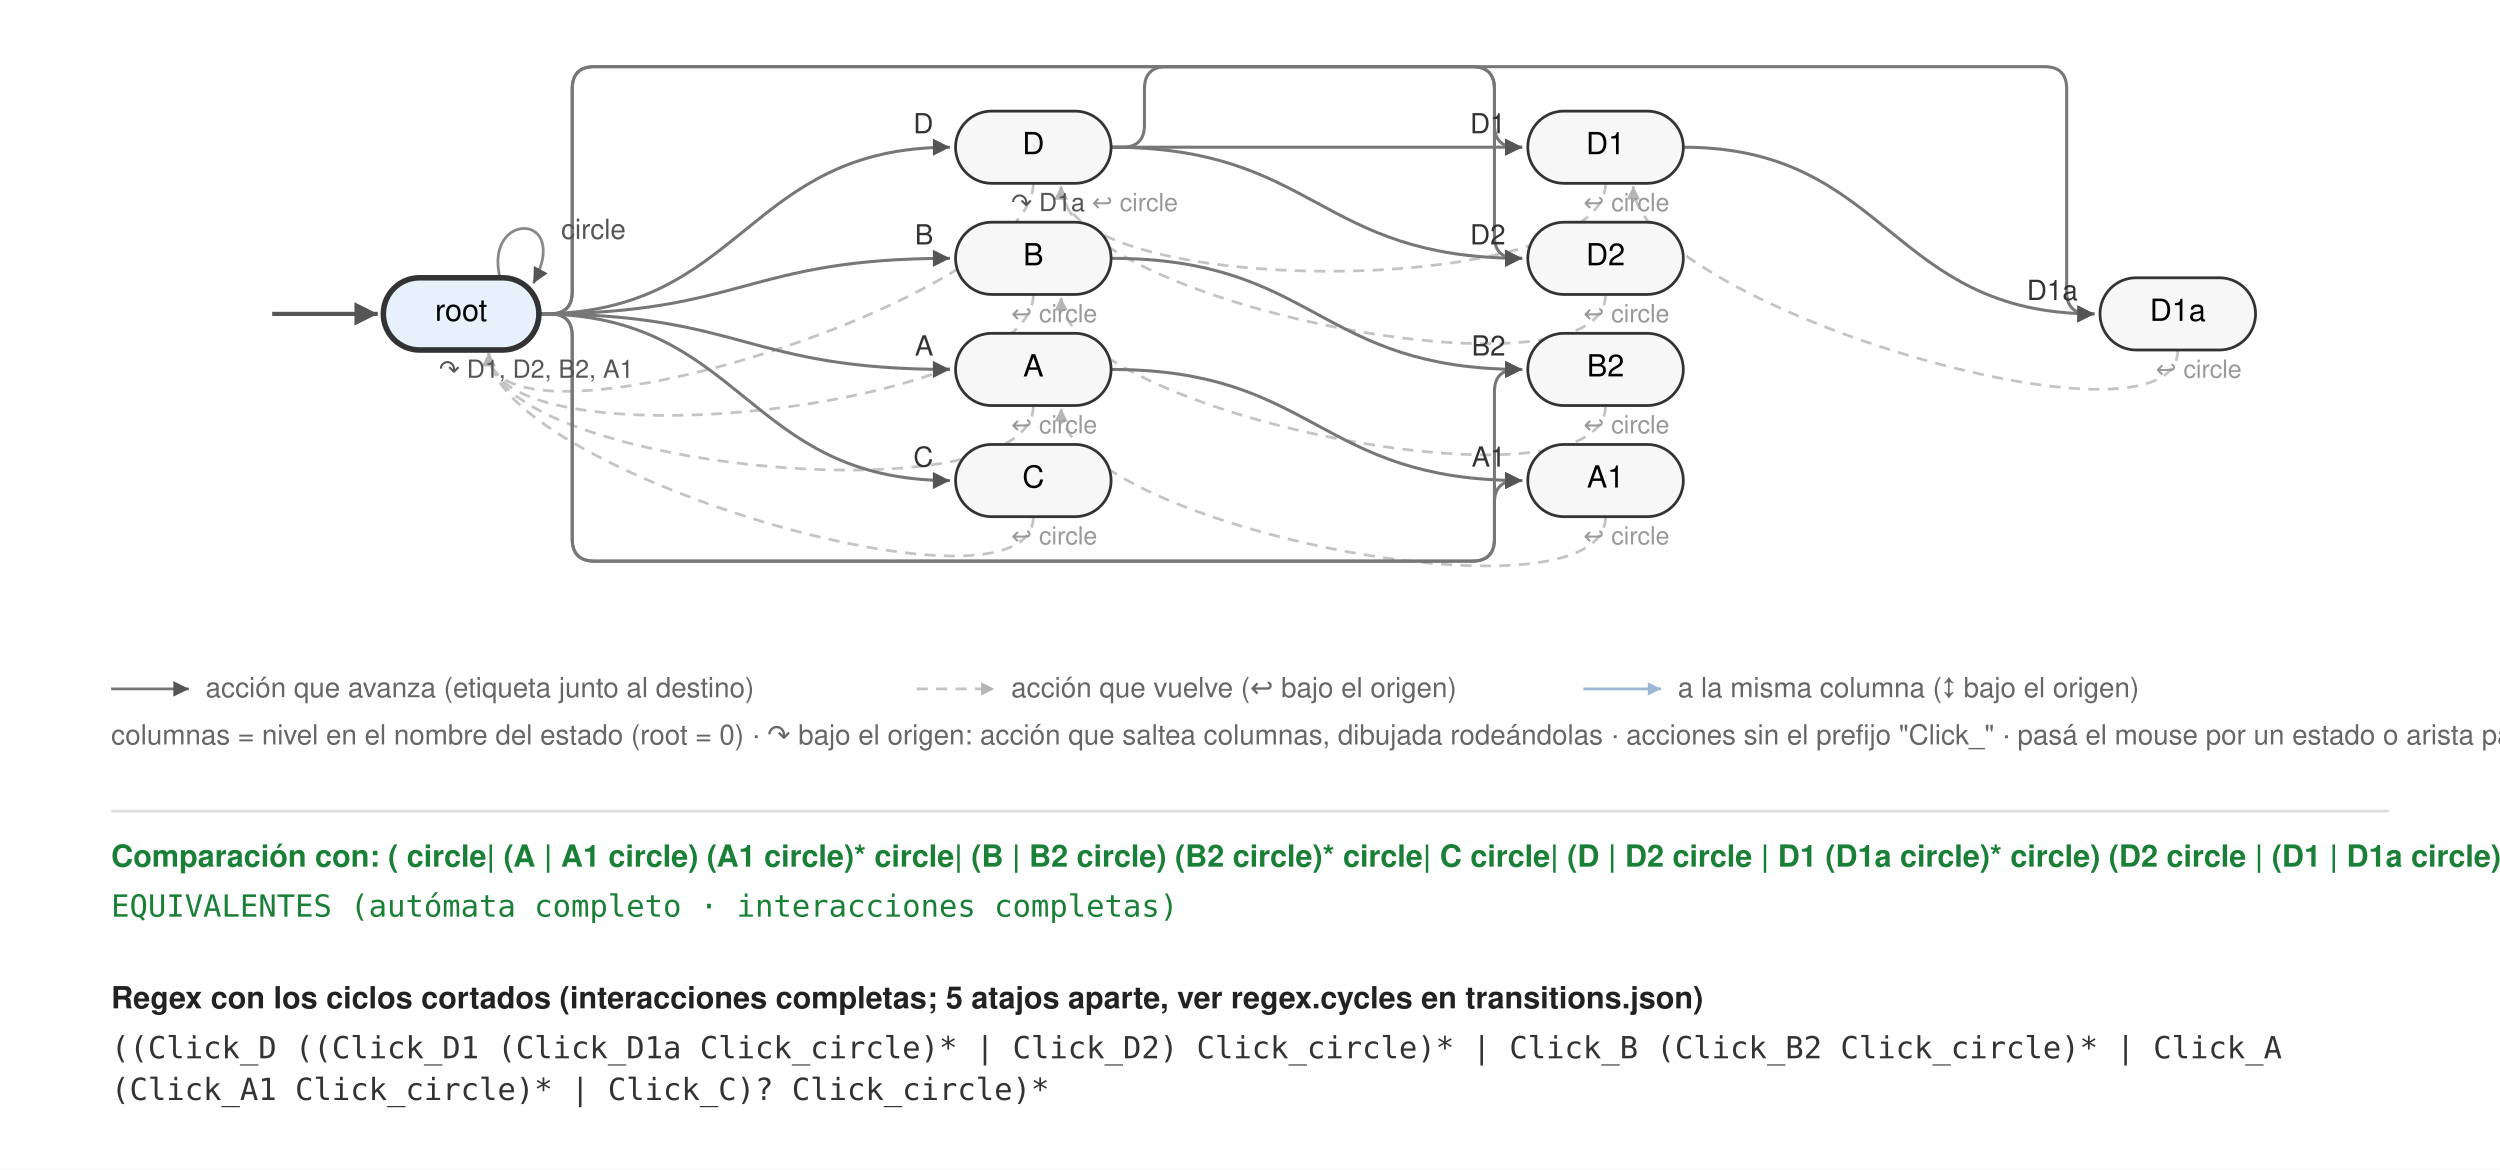
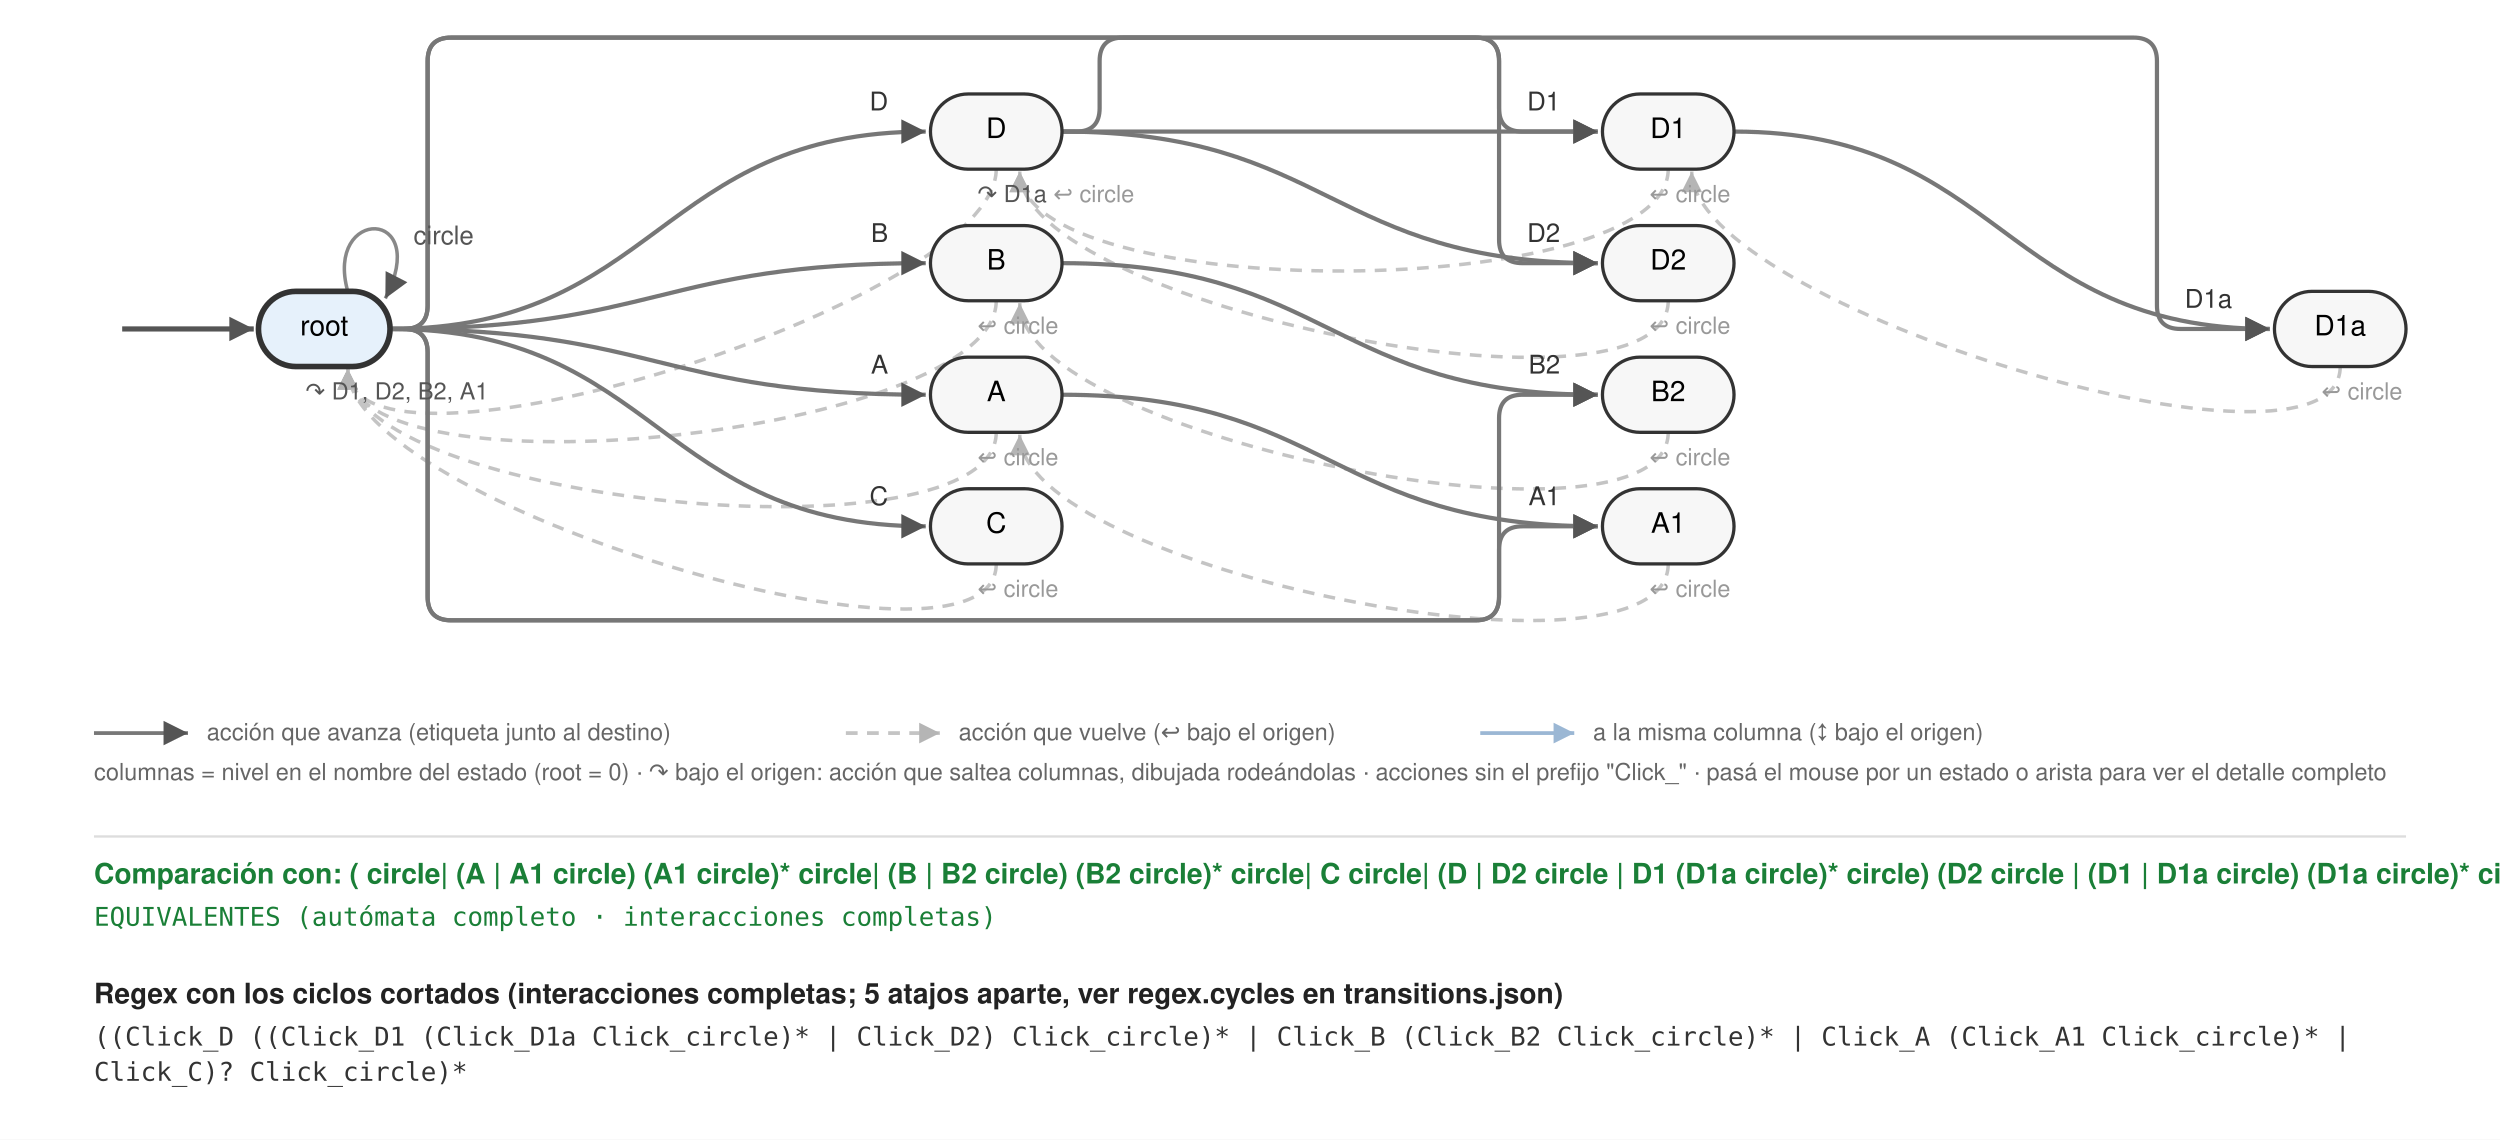
- <svg xmlns="http://www.w3.org/2000/svg" width="900" height="421" viewBox="0 0 900 421" font-family="Helvetica, Arial, sans-serif" font-size="11">
+ <svg xmlns="http://www.w3.org/2000/svg" width="1064" height="485" viewBox="0 0 1064 485" font-family="Helvetica, Arial, sans-serif" font-size="12">
  <defs>
-     <marker id="arrow" viewBox="0 0 10 10" refX="9" refY="5" markerWidth="7" markerHeight="7" orient="auto-start-reverse">
+     <marker id="arrow" viewBox="0 0 10 10" refX="9" refY="5" markerUnits="userSpaceOnUse" markerWidth="13" markerHeight="13" orient="auto-start-reverse">
      <path d="M1,1 L9,5 L1,9 Z" fill="#555" />
    </marker>
-     <marker id="arrow-back" viewBox="0 0 10 10" refX="9" refY="5" markerWidth="6" markerHeight="6" orient="auto-start-reverse">
+     <marker id="arrow-back" viewBox="0 0 10 10" refX="9" refY="5" markerUnits="userSpaceOnUse" markerWidth="11" markerHeight="11" orient="auto-start-reverse">
      <path d="M1,1 L9,5 L1,9 Z" fill="#b5b5b5" />
    </marker>
-     <marker id="arrow-side" viewBox="0 0 10 10" refX="9" refY="5" markerWidth="6" markerHeight="6" orient="auto-start-reverse">
+     <marker id="arrow-side" viewBox="0 0 10 10" refX="9" refY="5" markerUnits="userSpaceOnUse" markerWidth="11" markerHeight="11" orient="auto-start-reverse">
      <path d="M1,1 L9,5 L1,9 Z" fill="#9bb7d4" />
    </marker>
-     <marker id="arrow-hl" viewBox="0 0 10 10" refX="9" refY="5" markerWidth="7" markerHeight="7" orient="auto-start-reverse">
+     <marker id="arrow-hl" viewBox="0 0 10 10" refX="9" refY="5" markerUnits="userSpaceOnUse" markerWidth="15" markerHeight="15" orient="auto-start-reverse">
      <path d="M1,1 L9,5 L1,9 Z" fill="#d33" />
    </marker>
  </defs>
-   <rect width="900" height="421" fill="white" />
+   <rect width="1064" height="485" fill="white" />
  <g class="back-edges">
-     <path d="M 180,100 C 174,76 206,76 192,102" fill="none" stroke="#888" stroke-width="1" marker-end="url(#arrow)" />
-     <path d="M 372,66 C 372,107.52 176,168.52 176,127" fill="none" stroke="#c4c4c4" stroke-width="1" stroke-dasharray="4 3" marker-end="url(#arrow-back)" />
-     <path d="M 578,66 C 578,107.52 382,108.52 382,67" fill="none" stroke="#c4c4c4" stroke-width="1" stroke-dasharray="4 3" marker-end="url(#arrow-back)" />
-     <path d="M 784,126 C 784,167.52 588,108.52 588,67" fill="none" stroke="#c4c4c4" stroke-width="1" stroke-dasharray="4 3" marker-end="url(#arrow-back)" />
-     <path d="M 578,106 C 578,147.52 382,108.52 382,67" fill="none" stroke="#c4c4c4" stroke-width="1" stroke-dasharray="4 3" marker-end="url(#arrow-back)" />
-     <path d="M 372,106 C 372,147.52 176,168.52 176,127" fill="none" stroke="#c4c4c4" stroke-width="1" stroke-dasharray="4 3" marker-end="url(#arrow-back)" />
-     <path d="M 578,146 C 578,187.52 382,148.52 382,107" fill="none" stroke="#c4c4c4" stroke-width="1" stroke-dasharray="4 3" marker-end="url(#arrow-back)" />
-     <path d="M 372,146 C 372,187.52 176,168.52 176,127" fill="none" stroke="#c4c4c4" stroke-width="1" stroke-dasharray="4 3" marker-end="url(#arrow-back)" />
-     <path d="M 578,186 C 578,227.52 382,188.52 382,147" fill="none" stroke="#c4c4c4" stroke-width="1" stroke-dasharray="4 3" marker-end="url(#arrow-back)" />
-     <path d="M 372,186 C 372,227.52 176,168.52 176,127" fill="none" stroke="#c4c4c4" stroke-width="1" stroke-dasharray="4 3" marker-end="url(#arrow-back)" />
+     <path d="M 148,124 C 138,88 184,88 164,127" fill="none" stroke="#888" stroke-width="1.5" marker-end="url(#arrow)" />
+     <path d="M 424,72 C 424,129.12 148,214.12 148,157" fill="none" stroke="#c4c4c4" stroke-width="1.5" stroke-dasharray="5 4" marker-end="url(#arrow-back)" />
+     <path d="M 710,72 C 710,129.12 434,130.12 434,73" fill="none" stroke="#c4c4c4" stroke-width="1.5" stroke-dasharray="5 4" marker-end="url(#arrow-back)" />
+     <path d="M 996,156 C 996,213.12 720,130.12 720,73" fill="none" stroke="#c4c4c4" stroke-width="1.5" stroke-dasharray="5 4" marker-end="url(#arrow-back)" />
+     <path d="M 710,128 C 710,185.12 434,130.12 434,73" fill="none" stroke="#c4c4c4" stroke-width="1.5" stroke-dasharray="5 4" marker-end="url(#arrow-back)" />
+     <path d="M 424,128 C 424,185.12 148,214.12 148,157" fill="none" stroke="#c4c4c4" stroke-width="1.5" stroke-dasharray="5 4" marker-end="url(#arrow-back)" />
+     <path d="M 710,184 C 710,241.12 434,186.12 434,129" fill="none" stroke="#c4c4c4" stroke-width="1.5" stroke-dasharray="5 4" marker-end="url(#arrow-back)" />
+     <path d="M 424,184 C 424,241.12 148,214.12 148,157" fill="none" stroke="#c4c4c4" stroke-width="1.5" stroke-dasharray="5 4" marker-end="url(#arrow-back)" />
+     <path d="M 710,240 C 710,297.12 434,242.12 434,185" fill="none" stroke="#c4c4c4" stroke-width="1.5" stroke-dasharray="5 4" marker-end="url(#arrow-back)" />
+     <path d="M 424,240 C 424,297.12 148,214.12 148,157" fill="none" stroke="#c4c4c4" stroke-width="1.5" stroke-dasharray="5 4" marker-end="url(#arrow-back)" />
  </g>
  <g class="forward-edges">
-     <path d="M 194,113 C 268,113 268,53 342,53" fill="none" stroke="#777" stroke-width="1.1" marker-end="url(#arrow)" />
-     <path d="M 194,113 C 268,113 268,93 342,93" fill="none" stroke="#777" stroke-width="1.1" marker-end="url(#arrow)" />
-     <path d="M 194,113 C 268,113 268,133 342,133" fill="none" stroke="#777" stroke-width="1.1" marker-end="url(#arrow)" />
-     <path d="M 194,113 C 268,113 268,173 342,173" fill="none" stroke="#777" stroke-width="1.1" marker-end="url(#arrow)" />
-     <path d="M 194,113 L 198,113 Q 206,113 206,105 L 206,32 Q 206,24 214,24 L 530,24 Q 538,24 538,32 L 538,45 Q 538,53 546,53 L 548,53" fill="none" stroke="#777" stroke-width="1.1" marker-end="url(#arrow)" />
-     <path d="M 194,113 L 198,113 Q 206,113 206,105 L 206,32 Q 206,24 214,24 L 530,24 Q 538,24 538,32 L 538,85 Q 538,93 546,93 L 548,93" fill="none" stroke="#777" stroke-width="1.1" marker-end="url(#arrow)" />
-     <path d="M 194,113 L 198,113 Q 206,113 206,121 L 206,194 Q 206,202 214,202 L 530,202 Q 538,202 538,194 L 538,141 Q 538,133 546,133 L 548,133" fill="none" stroke="#777" stroke-width="1.1" marker-end="url(#arrow)" />
-     <path d="M 194,113 L 198,113 Q 206,113 206,121 L 206,194 Q 206,202 214,202 L 530,202 Q 538,202 538,194 L 538,181 Q 538,173 546,173 L 548,173" fill="none" stroke="#777" stroke-width="1.1" marker-end="url(#arrow)" />
-     <path d="M 400,53 C 474,53 474,53 548,53" fill="none" stroke="#777" stroke-width="1.1" marker-end="url(#arrow)" />
-     <path d="M 400,53 C 474,53 474,93 548,93" fill="none" stroke="#777" stroke-width="1.1" marker-end="url(#arrow)" />
-     <path d="M 400,53 L 404,53 Q 412,53 412,45 L 412,32 Q 412,24 420,24 L 736,24 Q 744,24 744,32 L 744,105 Q 744,113 752,113 L 754,113" fill="none" stroke="#777" stroke-width="1.1" marker-end="url(#arrow)" />
-     <path d="M 606,53 C 680,53 680,113 754,113" fill="none" stroke="#777" stroke-width="1.1" marker-end="url(#arrow)" />
-     <path d="M 400,93 C 474,93 474,133 548,133" fill="none" stroke="#777" stroke-width="1.1" marker-end="url(#arrow)" />
-     <path d="M 400,133 C 474,133 474,173 548,173" fill="none" stroke="#777" stroke-width="1.1" marker-end="url(#arrow)" />
+     <path d="M 166,140 C 280,140 280,56 394,56" fill="none" stroke="#777" stroke-width="1.8" marker-end="url(#arrow)" />
+     <path d="M 166,140 C 280,140 280,112 394,112" fill="none" stroke="#777" stroke-width="1.8" marker-end="url(#arrow)" />
+     <path d="M 166,140 C 280,140 280,168 394,168" fill="none" stroke="#777" stroke-width="1.8" marker-end="url(#arrow)" />
+     <path d="M 166,140 C 280,140 280,224 394,224" fill="none" stroke="#777" stroke-width="1.8" marker-end="url(#arrow)" />
+     <path d="M 166,140 L 172,140 Q 182,140 182,130 L 182,26 Q 182,16 192,16 L 628,16 Q 638,16 638,26 L 638,46 Q 638,56 648,56 L 680,56" fill="none" stroke="#777" stroke-width="1.8" marker-end="url(#arrow)" />
+     <path d="M 166,140 L 172,140 Q 182,140 182,130 L 182,26 Q 182,16 192,16 L 628,16 Q 638,16 638,26 L 638,102 Q 638,112 648,112 L 680,112" fill="none" stroke="#777" stroke-width="1.8" marker-end="url(#arrow)" />
+     <path d="M 166,140 L 172,140 Q 182,140 182,150 L 182,254 Q 182,264 192,264 L 628,264 Q 638,264 638,254 L 638,178 Q 638,168 648,168 L 680,168" fill="none" stroke="#777" stroke-width="1.8" marker-end="url(#arrow)" />
+     <path d="M 166,140 L 172,140 Q 182,140 182,150 L 182,254 Q 182,264 192,264 L 628,264 Q 638,264 638,254 L 638,234 Q 638,224 648,224 L 680,224" fill="none" stroke="#777" stroke-width="1.8" marker-end="url(#arrow)" />
+     <path d="M 452,56 C 566,56 566,56 680,56" fill="none" stroke="#777" stroke-width="1.8" marker-end="url(#arrow)" />
+     <path d="M 452,56 C 566,56 566,112 680,112" fill="none" stroke="#777" stroke-width="1.8" marker-end="url(#arrow)" />
+     <path d="M 452,56 L 458,56 Q 468,56 468,46 L 468,26 Q 468,16 478,16 L 908,16 Q 918,16 918,26 L 918,130 Q 918,140 928,140 L 966,140" fill="none" stroke="#777" stroke-width="1.8" marker-end="url(#arrow)" />
+     <path d="M 738,56 C 852,56 852,140 966,140" fill="none" stroke="#777" stroke-width="1.8" marker-end="url(#arrow)" />
+     <path d="M 452,112 C 566,112 566,168 680,168" fill="none" stroke="#777" stroke-width="1.8" marker-end="url(#arrow)" />
+     <path d="M 452,168 C 566,168 566,224 680,224" fill="none" stroke="#777" stroke-width="1.8" marker-end="url(#arrow)" />
  </g>
-   <line x1="98" y1="113" x2="136" y2="113" stroke="#555" stroke-width="1.5" marker-end="url(#arrow)" />
+   <line x1="52" y1="140" x2="108" y2="140" stroke="#555" stroke-width="2.2" marker-end="url(#arrow)" />
  <g class="states">
    <g>
-       <rect x="138" y="100" width="56" height="26" rx="13" fill="#e6f1fb" stroke="#333" stroke-width="2" />
-       <text x="166" y="113" text-anchor="middle" dominant-baseline="central">root</text>
+       <rect x="110" y="124" width="56" height="32" rx="16" fill="#e6f1fb" stroke="#333" stroke-width="2.4" />
+       <text x="138" y="140" text-anchor="middle" dominant-baseline="central">root</text>
    </g>
    <g>
-       <rect x="344" y="40" width="56" height="26" rx="13" fill="#f7f7f7" stroke="#333" stroke-width="1" />
-       <text x="372" y="53" text-anchor="middle" dominant-baseline="central">D</text>
+       <rect x="396" y="40" width="56" height="32" rx="16" fill="#f7f7f7" stroke="#333" stroke-width="1.4" />
+       <text x="424" y="56" text-anchor="middle" dominant-baseline="central">D</text>
    </g>
    <g>
-       <rect x="550" y="40" width="56" height="26" rx="13" fill="#f7f7f7" stroke="#333" stroke-width="1" />
-       <text x="578" y="53" text-anchor="middle" dominant-baseline="central">D1</text>
+       <rect x="682" y="40" width="56" height="32" rx="16" fill="#f7f7f7" stroke="#333" stroke-width="1.4" />
+       <text x="710" y="56" text-anchor="middle" dominant-baseline="central">D1</text>
    </g>
    <g>
-       <rect x="756" y="100" width="56" height="26" rx="13" fill="#f7f7f7" stroke="#333" stroke-width="1" />
-       <text x="784" y="113" text-anchor="middle" dominant-baseline="central">D1a</text>
+       <rect x="968" y="124" width="56" height="32" rx="16" fill="#f7f7f7" stroke="#333" stroke-width="1.4" />
+       <text x="996" y="140" text-anchor="middle" dominant-baseline="central">D1a</text>
    </g>
    <g>
-       <rect x="550" y="80" width="56" height="26" rx="13" fill="#f7f7f7" stroke="#333" stroke-width="1" />
-       <text x="578" y="93" text-anchor="middle" dominant-baseline="central">D2</text>
+       <rect x="682" y="96" width="56" height="32" rx="16" fill="#f7f7f7" stroke="#333" stroke-width="1.4" />
+       <text x="710" y="112" text-anchor="middle" dominant-baseline="central">D2</text>
    </g>
    <g>
-       <rect x="344" y="80" width="56" height="26" rx="13" fill="#f7f7f7" stroke="#333" stroke-width="1" />
-       <text x="372" y="93" text-anchor="middle" dominant-baseline="central">B</text>
+       <rect x="396" y="96" width="56" height="32" rx="16" fill="#f7f7f7" stroke="#333" stroke-width="1.4" />
+       <text x="424" y="112" text-anchor="middle" dominant-baseline="central">B</text>
    </g>
    <g>
-       <rect x="550" y="120" width="56" height="26" rx="13" fill="#f7f7f7" stroke="#333" stroke-width="1" />
-       <text x="578" y="133" text-anchor="middle" dominant-baseline="central">B2</text>
+       <rect x="682" y="152" width="56" height="32" rx="16" fill="#f7f7f7" stroke="#333" stroke-width="1.4" />
+       <text x="710" y="168" text-anchor="middle" dominant-baseline="central">B2</text>
    </g>
    <g>
-       <rect x="344" y="120" width="56" height="26" rx="13" fill="#f7f7f7" stroke="#333" stroke-width="1" />
-       <text x="372" y="133" text-anchor="middle" dominant-baseline="central">A</text>
+       <rect x="396" y="152" width="56" height="32" rx="16" fill="#f7f7f7" stroke="#333" stroke-width="1.4" />
+       <text x="424" y="168" text-anchor="middle" dominant-baseline="central">A</text>
    </g>
    <g>
-       <rect x="550" y="160" width="56" height="26" rx="13" fill="#f7f7f7" stroke="#333" stroke-width="1" />
-       <text x="578" y="173" text-anchor="middle" dominant-baseline="central">A1</text>
+       <rect x="682" y="208" width="56" height="32" rx="16" fill="#f7f7f7" stroke="#333" stroke-width="1.4" />
+       <text x="710" y="224" text-anchor="middle" dominant-baseline="central">A1</text>
    </g>
    <g>
-       <rect x="344" y="160" width="56" height="26" rx="13" fill="#f7f7f7" stroke="#333" stroke-width="1" />
-       <text x="372" y="173" text-anchor="middle" dominant-baseline="central">C</text>
+       <rect x="396" y="208" width="56" height="32" rx="16" fill="#f7f7f7" stroke="#333" stroke-width="1.4" />
+       <text x="424" y="224" text-anchor="middle" dominant-baseline="central">C</text>
    </g>
  </g>
  <g class="labels">
-     <text x="202" y="86" font-size="10" fill="#555">circle</text>
-     <text x="336" y="48" text-anchor="end" font-size="10" fill="#333">D</text>
-     <text x="336" y="88" text-anchor="end" font-size="10" fill="#333">B</text>
-     <text x="336" y="128" text-anchor="end" font-size="10" fill="#333">A</text>
-     <text x="336" y="168" text-anchor="end" font-size="10" fill="#333">C</text>
-     <text x="542" y="48" text-anchor="end" font-size="10" fill="#333">D1</text>
-     <text x="542" y="88" text-anchor="end" font-size="10" fill="#333">D2</text>
-     <text x="542" y="128" text-anchor="end" font-size="10" fill="#333">B2</text>
-     <text x="542" y="168" text-anchor="end" font-size="10" fill="#333">A1</text>
-     <text x="748" y="108" text-anchor="end" font-size="10" fill="#333">D1a</text>
-     <text x="364" y="76" font-size="9">
+     <text x="176" y="104" font-size="11" fill="#555">circle</text>
+     <text x="378" y="47" text-anchor="end" font-size="11" fill="#333">D</text>
+     <text x="378" y="103" text-anchor="end" font-size="11" fill="#333">B</text>
+     <text x="378" y="159" text-anchor="end" font-size="11" fill="#333">A</text>
+     <text x="378" y="215" text-anchor="end" font-size="11" fill="#333">C</text>
+     <text x="664" y="47" text-anchor="end" font-size="11" fill="#333">D1</text>
+     <text x="664" y="103" text-anchor="end" font-size="11" fill="#333">D2</text>
+     <text x="664" y="159" text-anchor="end" font-size="11" fill="#333">B2</text>
+     <text x="664" y="215" text-anchor="end" font-size="11" fill="#333">A1</text>
+     <text x="950" y="131" text-anchor="end" font-size="11" fill="#333">D1a</text>
+     <text x="416" y="86" font-size="10">
      <tspan fill="#555">↷ D1a</tspan>
      <tspan fill="#999">↩ circle</tspan>
    </text>
-     <text x="570" y="76" font-size="9">
+     <text x="702" y="86" font-size="10">
      <tspan fill="#999">↩ circle</tspan>
    </text>
-     <text x="776" y="136" font-size="9">
+     <text x="988" y="170" font-size="10">
      <tspan fill="#999">↩ circle</tspan>
    </text>
-     <text x="570" y="116" font-size="9">
+     <text x="702" y="142" font-size="10">
      <tspan fill="#999">↩ circle</tspan>
    </text>
-     <text x="364" y="116" font-size="9">
+     <text x="416" y="142" font-size="10">
      <tspan fill="#999">↩ circle</tspan>
    </text>
-     <text x="570" y="156" font-size="9">
+     <text x="702" y="198" font-size="10">
      <tspan fill="#999">↩ circle</tspan>
    </text>
-     <text x="364" y="156" font-size="9">
+     <text x="416" y="198" font-size="10">
      <tspan fill="#999">↩ circle</tspan>
    </text>
-     <text x="570" y="196" font-size="9">
+     <text x="702" y="254" font-size="10">
      <tspan fill="#999">↩ circle</tspan>
    </text>
-     <text x="364" y="196" font-size="9">
+     <text x="416" y="254" font-size="10">
      <tspan fill="#999">↩ circle</tspan>
    </text>
-     <text x="158" y="136" font-size="9">
+     <text x="130" y="170" font-size="10">
      <tspan fill="#555">↷ D1, D2, B2, A1</tspan>
    </text>
  </g>
  <g font-size="10" fill="#666">
-     <line x1="40" y1="248" x2="68" y2="248" stroke="#777" marker-end="url(#arrow)" />
-     <text x="74" y="251">acción que avanza (etiqueta junto al destino)</text>
-     <line x1="330" y1="248" x2="358" y2="248" stroke="#c4c4c4" stroke-dasharray="4 3" marker-end="url(#arrow-back)" />
-     <text x="364" y="251">acción que vuelve (↩ bajo el origen)</text>
-     <line x1="570" y1="248" x2="598" y2="248" stroke="#9bb7d4" marker-end="url(#arrow-side)" />
-     <text x="604" y="251">a la misma columna (↕ bajo el origen)</text>
-     <text x="40" y="268">columnas = nivel en el nombre del estado (root = 0) · ↷ bajo el origen: acción que saltea columnas, dibujada rodeándolas · acciones sin el prefijo "Click_" · pasá el mouse por un estado o arista para ver el detalle completo</text>
+     <line x1="40" y1="312" x2="80" y2="312" stroke="#777" stroke-width="1.6" marker-end="url(#arrow)" />
+     <text x="88" y="315">acción que avanza (etiqueta junto al destino)</text>
+     <line x1="360" y1="312" x2="400" y2="312" stroke="#c4c4c4" stroke-width="1.6" stroke-dasharray="5 4" marker-end="url(#arrow-back)" />
+     <text x="408" y="315">acción que vuelve (↩ bajo el origen)</text>
+     <line x1="630" y1="312" x2="670" y2="312" stroke="#9bb7d4" stroke-width="1.6" marker-end="url(#arrow-side)" />
+     <text x="678" y="315">a la misma columna (↕ bajo el origen)</text>
+     <text x="40" y="332">columnas = nivel en el nombre del estado (root = 0) · ↷ bajo el origen: acción que saltea columnas, dibujada rodeándolas · acciones sin el prefijo "Click_" · pasá el mouse por un estado o arista para ver el detalle completo</text>
  </g>
-   <line x1="40" y1="292" x2="860" y2="292" stroke="#ddd" />
-   <text x="40" y="312" font-weight="bold" fill="#1a7f37">Comparación con: ( circle
+   <line x1="40" y1="356" x2="1024" y2="356" stroke="#ddd" />
+   <text x="40" y="376" font-weight="bold" fill="#1a7f37">Comparación con: ( circle
| (A | A1 circle) (A1 circle)* circle
| (B | B2 circle) (B2 circle)* circle
| C circle
| (D | D2 circle | D1 (D1a circle)* circle) (D2 circle | (D1 | D1a circle) (D1a circle)* circle)* circle
)*</text>
  <text font-family="Consolas, Menlo, monospace" font-size="11" fill="#1a7f37">
-     <tspan x="40" y="330">EQUIVALENTES (autómata completo · interacciones completas)</tspan>
+     <tspan x="40" y="394">EQUIVALENTES (autómata completo · interacciones completas)</tspan>
  </text>
-   <text x="40" y="363" font-weight="bold" fill="#222">Regex con los ciclos cortados (interacciones completas; 5 atajos aparte, ver regex.cycles en transitions.json)</text>
+   <text x="40" y="427" font-weight="bold" fill="#222">Regex con los ciclos cortados (interacciones completas; 5 atajos aparte, ver regex.cycles en transitions.json)</text>
  <text font-family="Consolas, Menlo, monospace" font-size="11" fill="#333">
-     <tspan x="40" y="381">((Click_D ((Click_D1 (Click_D1a Click_circle)* | Click_D2) Click_circle)* | Click_B (Click_B2 Click_circle)* | Click_A</tspan>
-     <tspan x="40" y="396">(Click_A1 Click_circle)* | Click_C)? Click_circle)*</tspan>
+     <tspan x="40" y="445">((Click_D ((Click_D1 (Click_D1a Click_circle)* | Click_D2) Click_circle)* | Click_B (Click_B2 Click_circle)* | Click_A (Click_A1 Click_circle)* |</tspan>
+     <tspan x="40" y="460">Click_C)? Click_circle)*</tspan>
  </text>
</svg>
